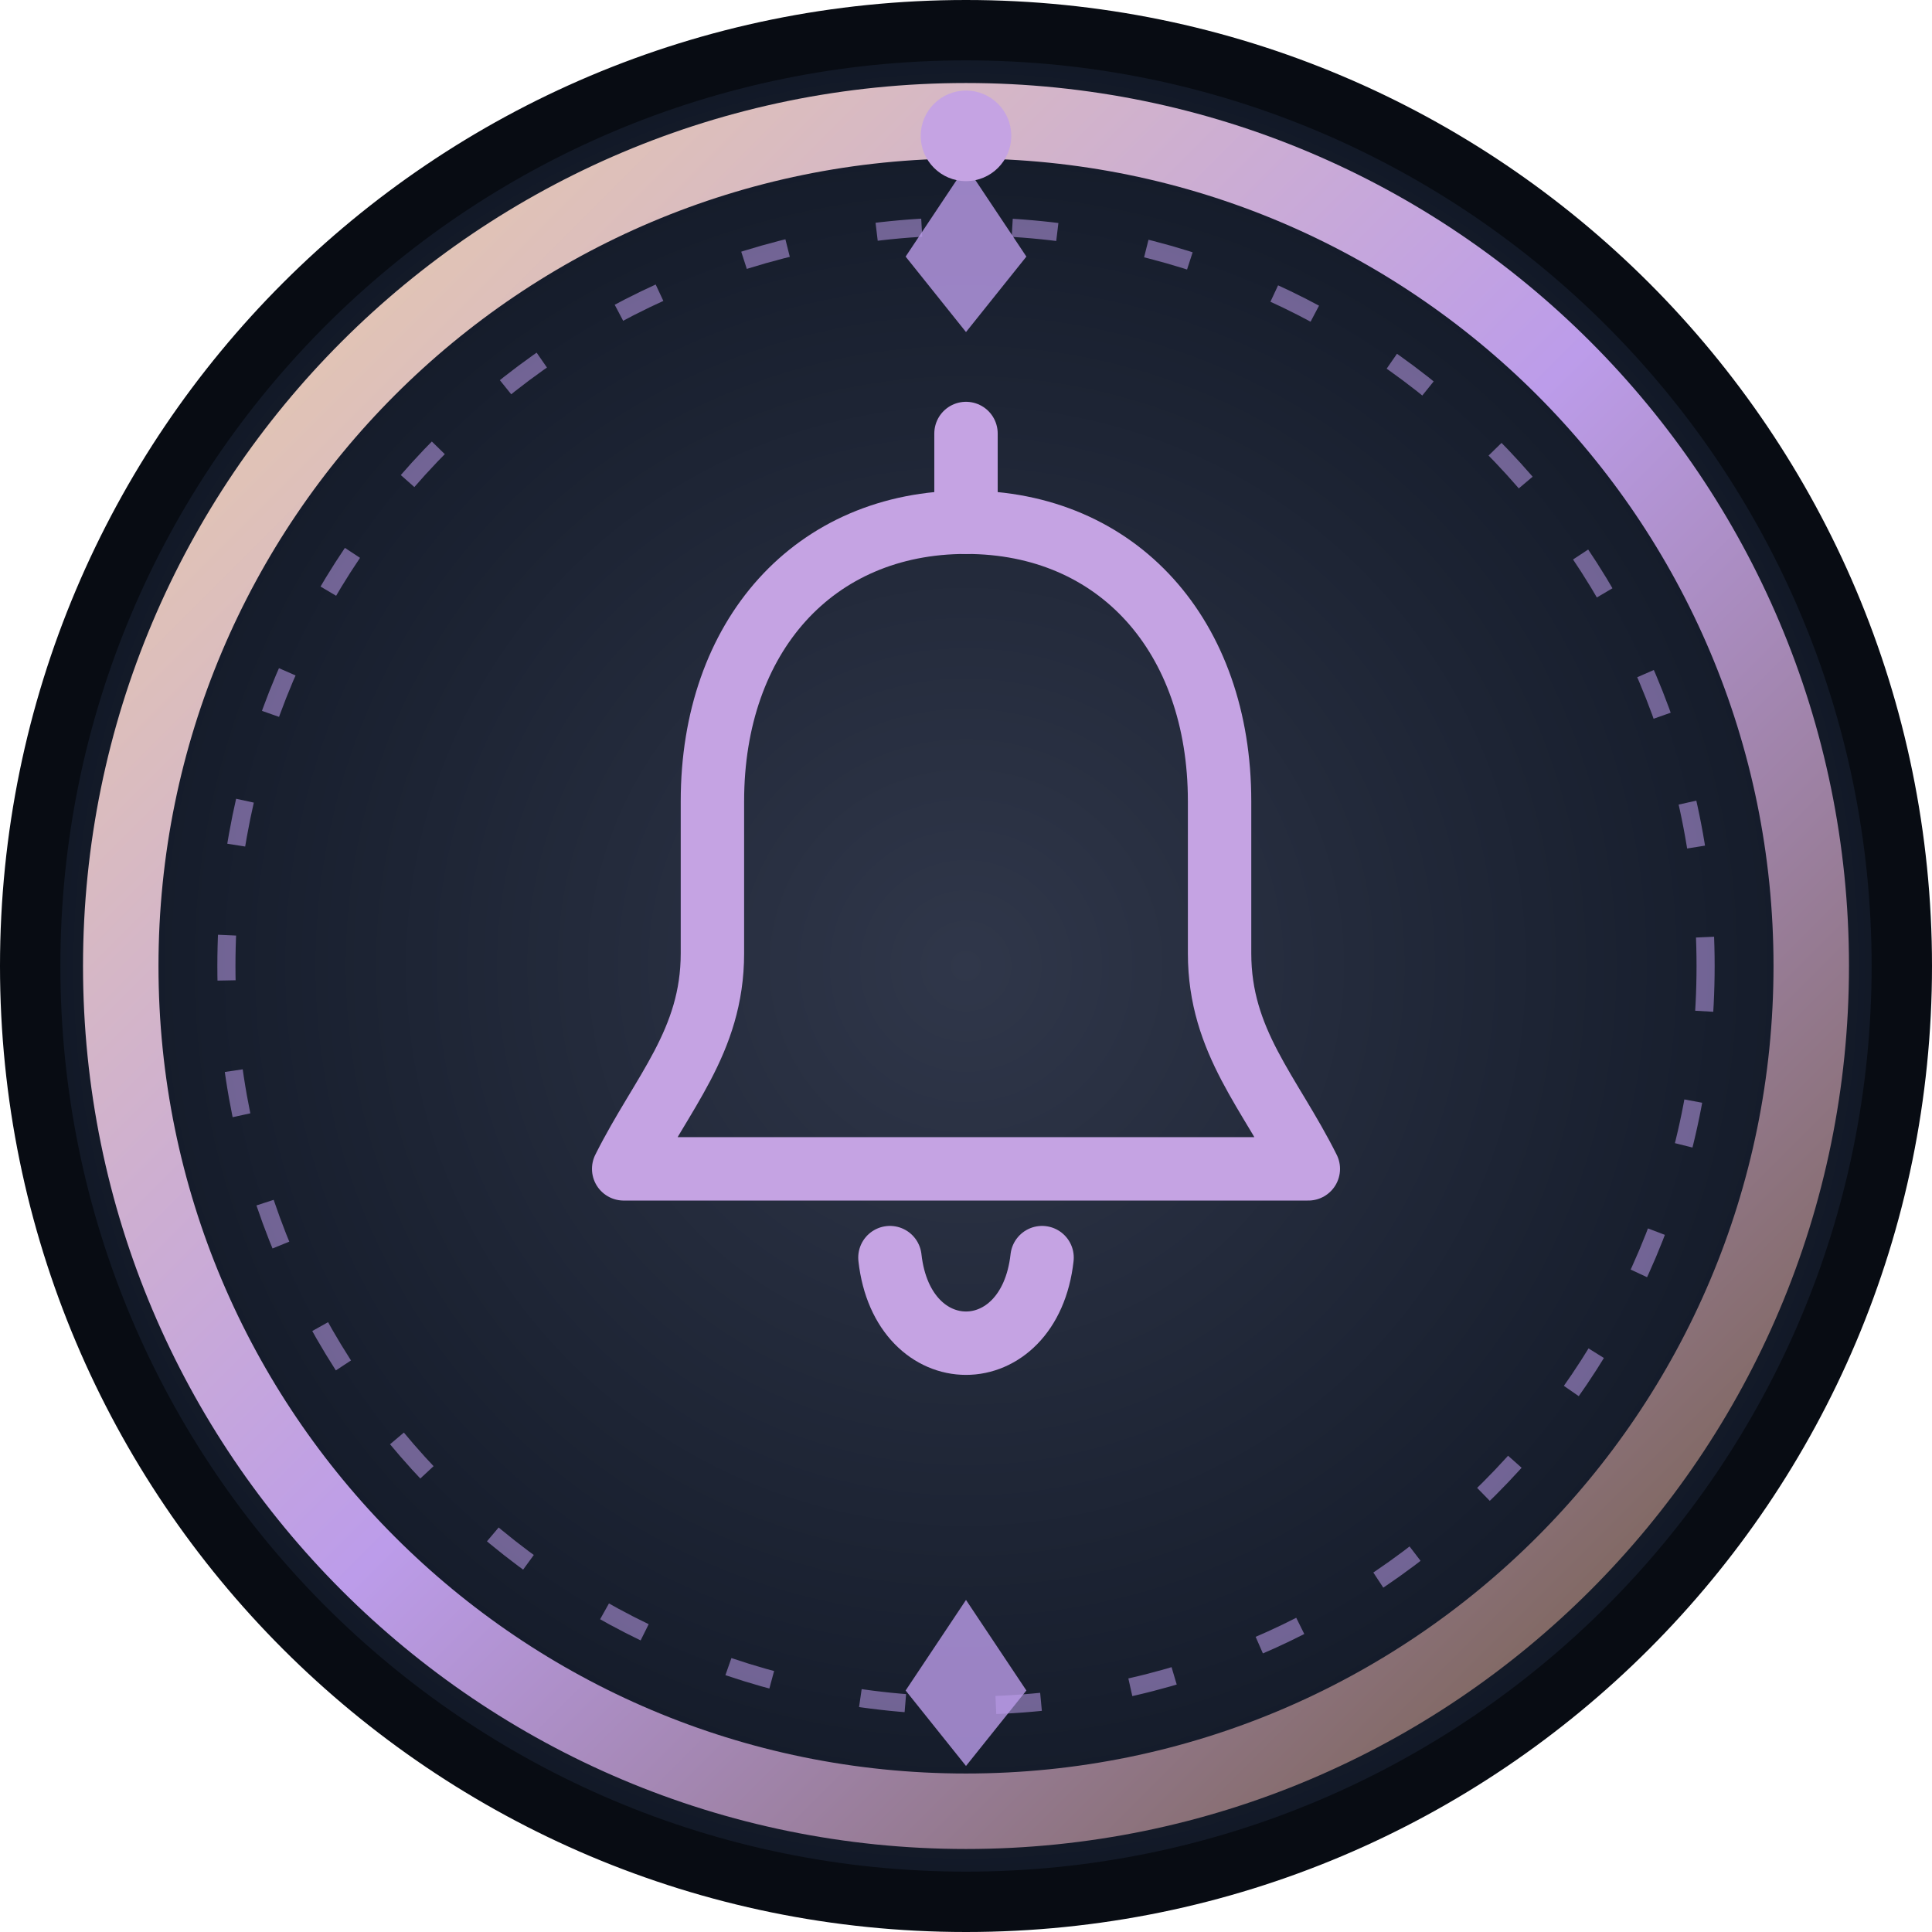
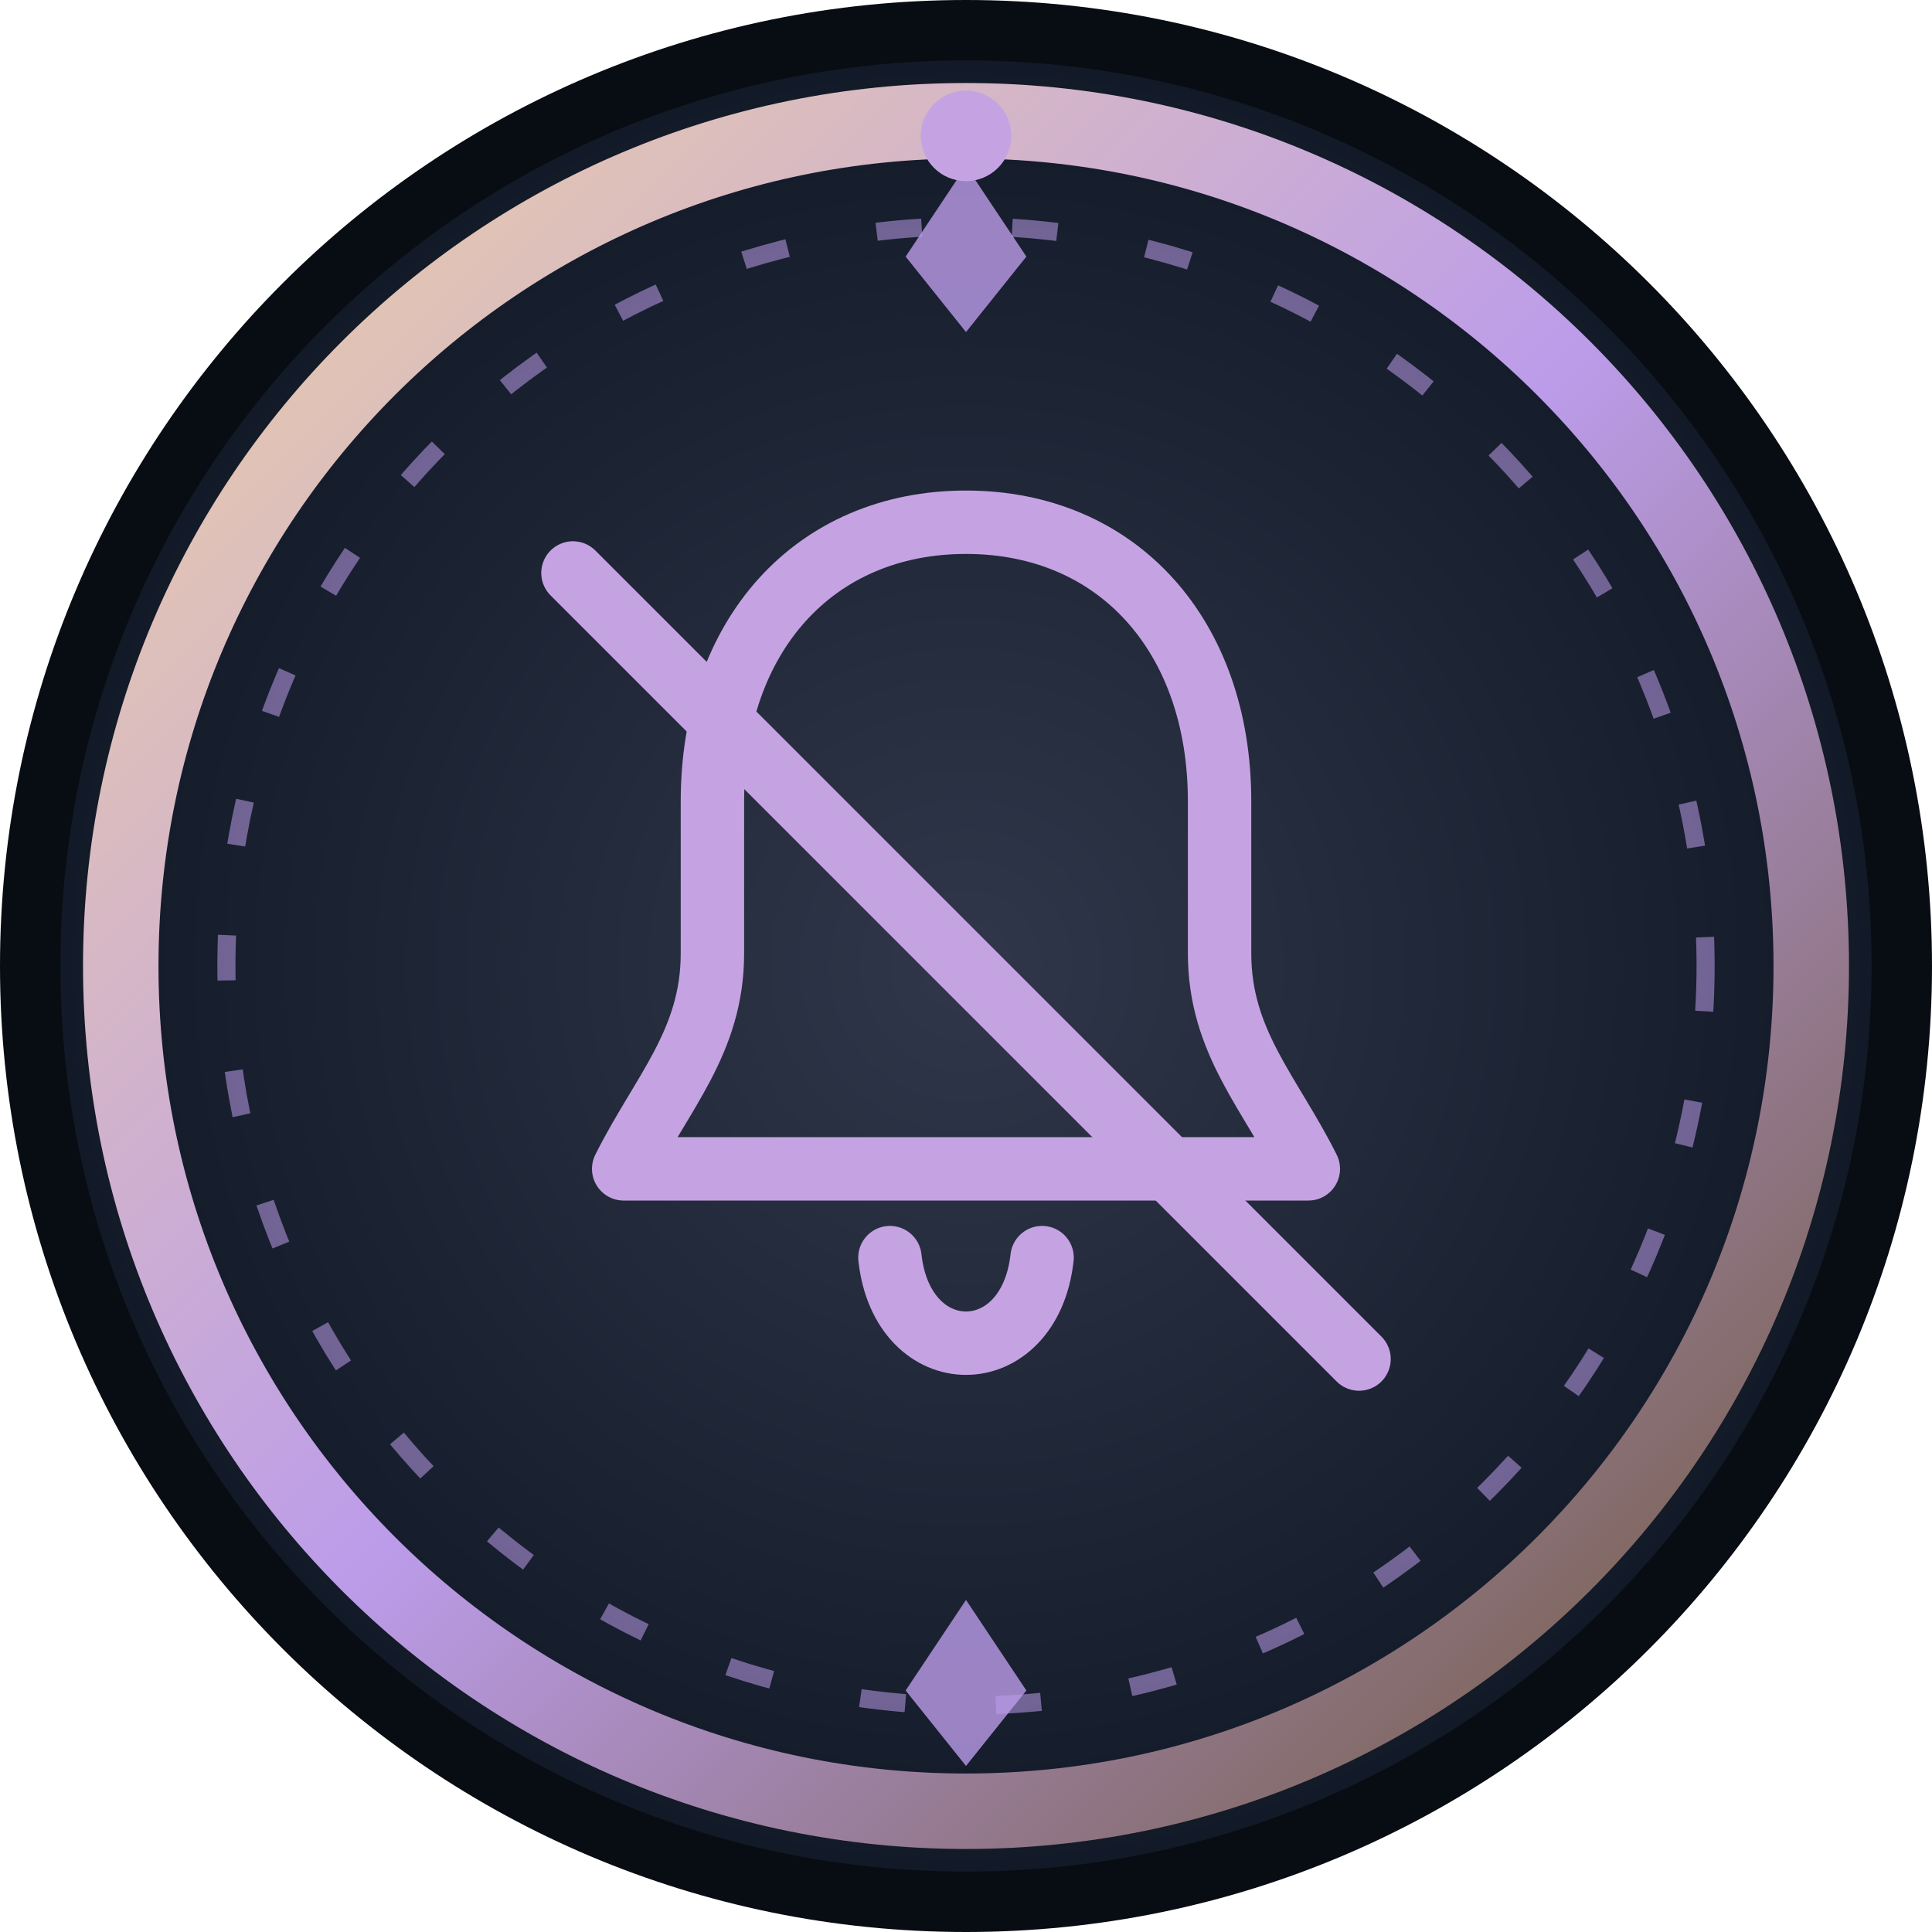
<svg xmlns="http://www.w3.org/2000/svg" viewBox="0 0 128 128" role="img" aria-label="让钟保持沉默">
  <defs>
    <radialGradient id="bg">
      <stop stop-color="#30374a" />
      <stop offset="1" stop-color="#111826" />
    </radialGradient>
    <linearGradient id="rim" x1="0" y1="0" x2="1" y2="1">
      <stop stop-color="#eed1a3" />
      <stop offset=".5" stop-color="#BC9CEA" />
      <stop offset="1" stop-color="#6e5837" />
    </linearGradient>
  </defs>
  <circle cx="64" cy="64" r="62" fill="url(#bg)" stroke="#080c13" stroke-width="4" />
  <circle cx="64" cy="64" r="56" fill="none" stroke="url(#rim)" stroke-width="5" />
  <circle cx="64" cy="64" r="49" fill="none" stroke="#BC9CEA" stroke-width="1.2" opacity=".55" stroke-dasharray="3 6" />
  <path d="M64 11l4 6-4 5-4-5Z M64 106l4 6-4 5-4-5Z" fill="#BC9CEA" opacity=".8" />
  <circle cx="64" cy="9" r="3" fill="#C5A3E3" />
  <g transform="translate(64 64) scale(.84) translate(-64 -64)" fill="none" stroke="#C5A3E3" stroke-width="5" stroke-linejoin="round" stroke-linecap="round">
    <path d="M64 29c-12 0-20 9-20 22v12c0 7-4 11-7 17h54c-3-6-7-10-7-17V51c0-13-8-22-20-22Z" />
    <path d="M58 87c1 9 11 9 12 0" />
-     <path d="M64 22v7" />
+     <path d="M33 33l62 62" />
  </g>
</svg>
